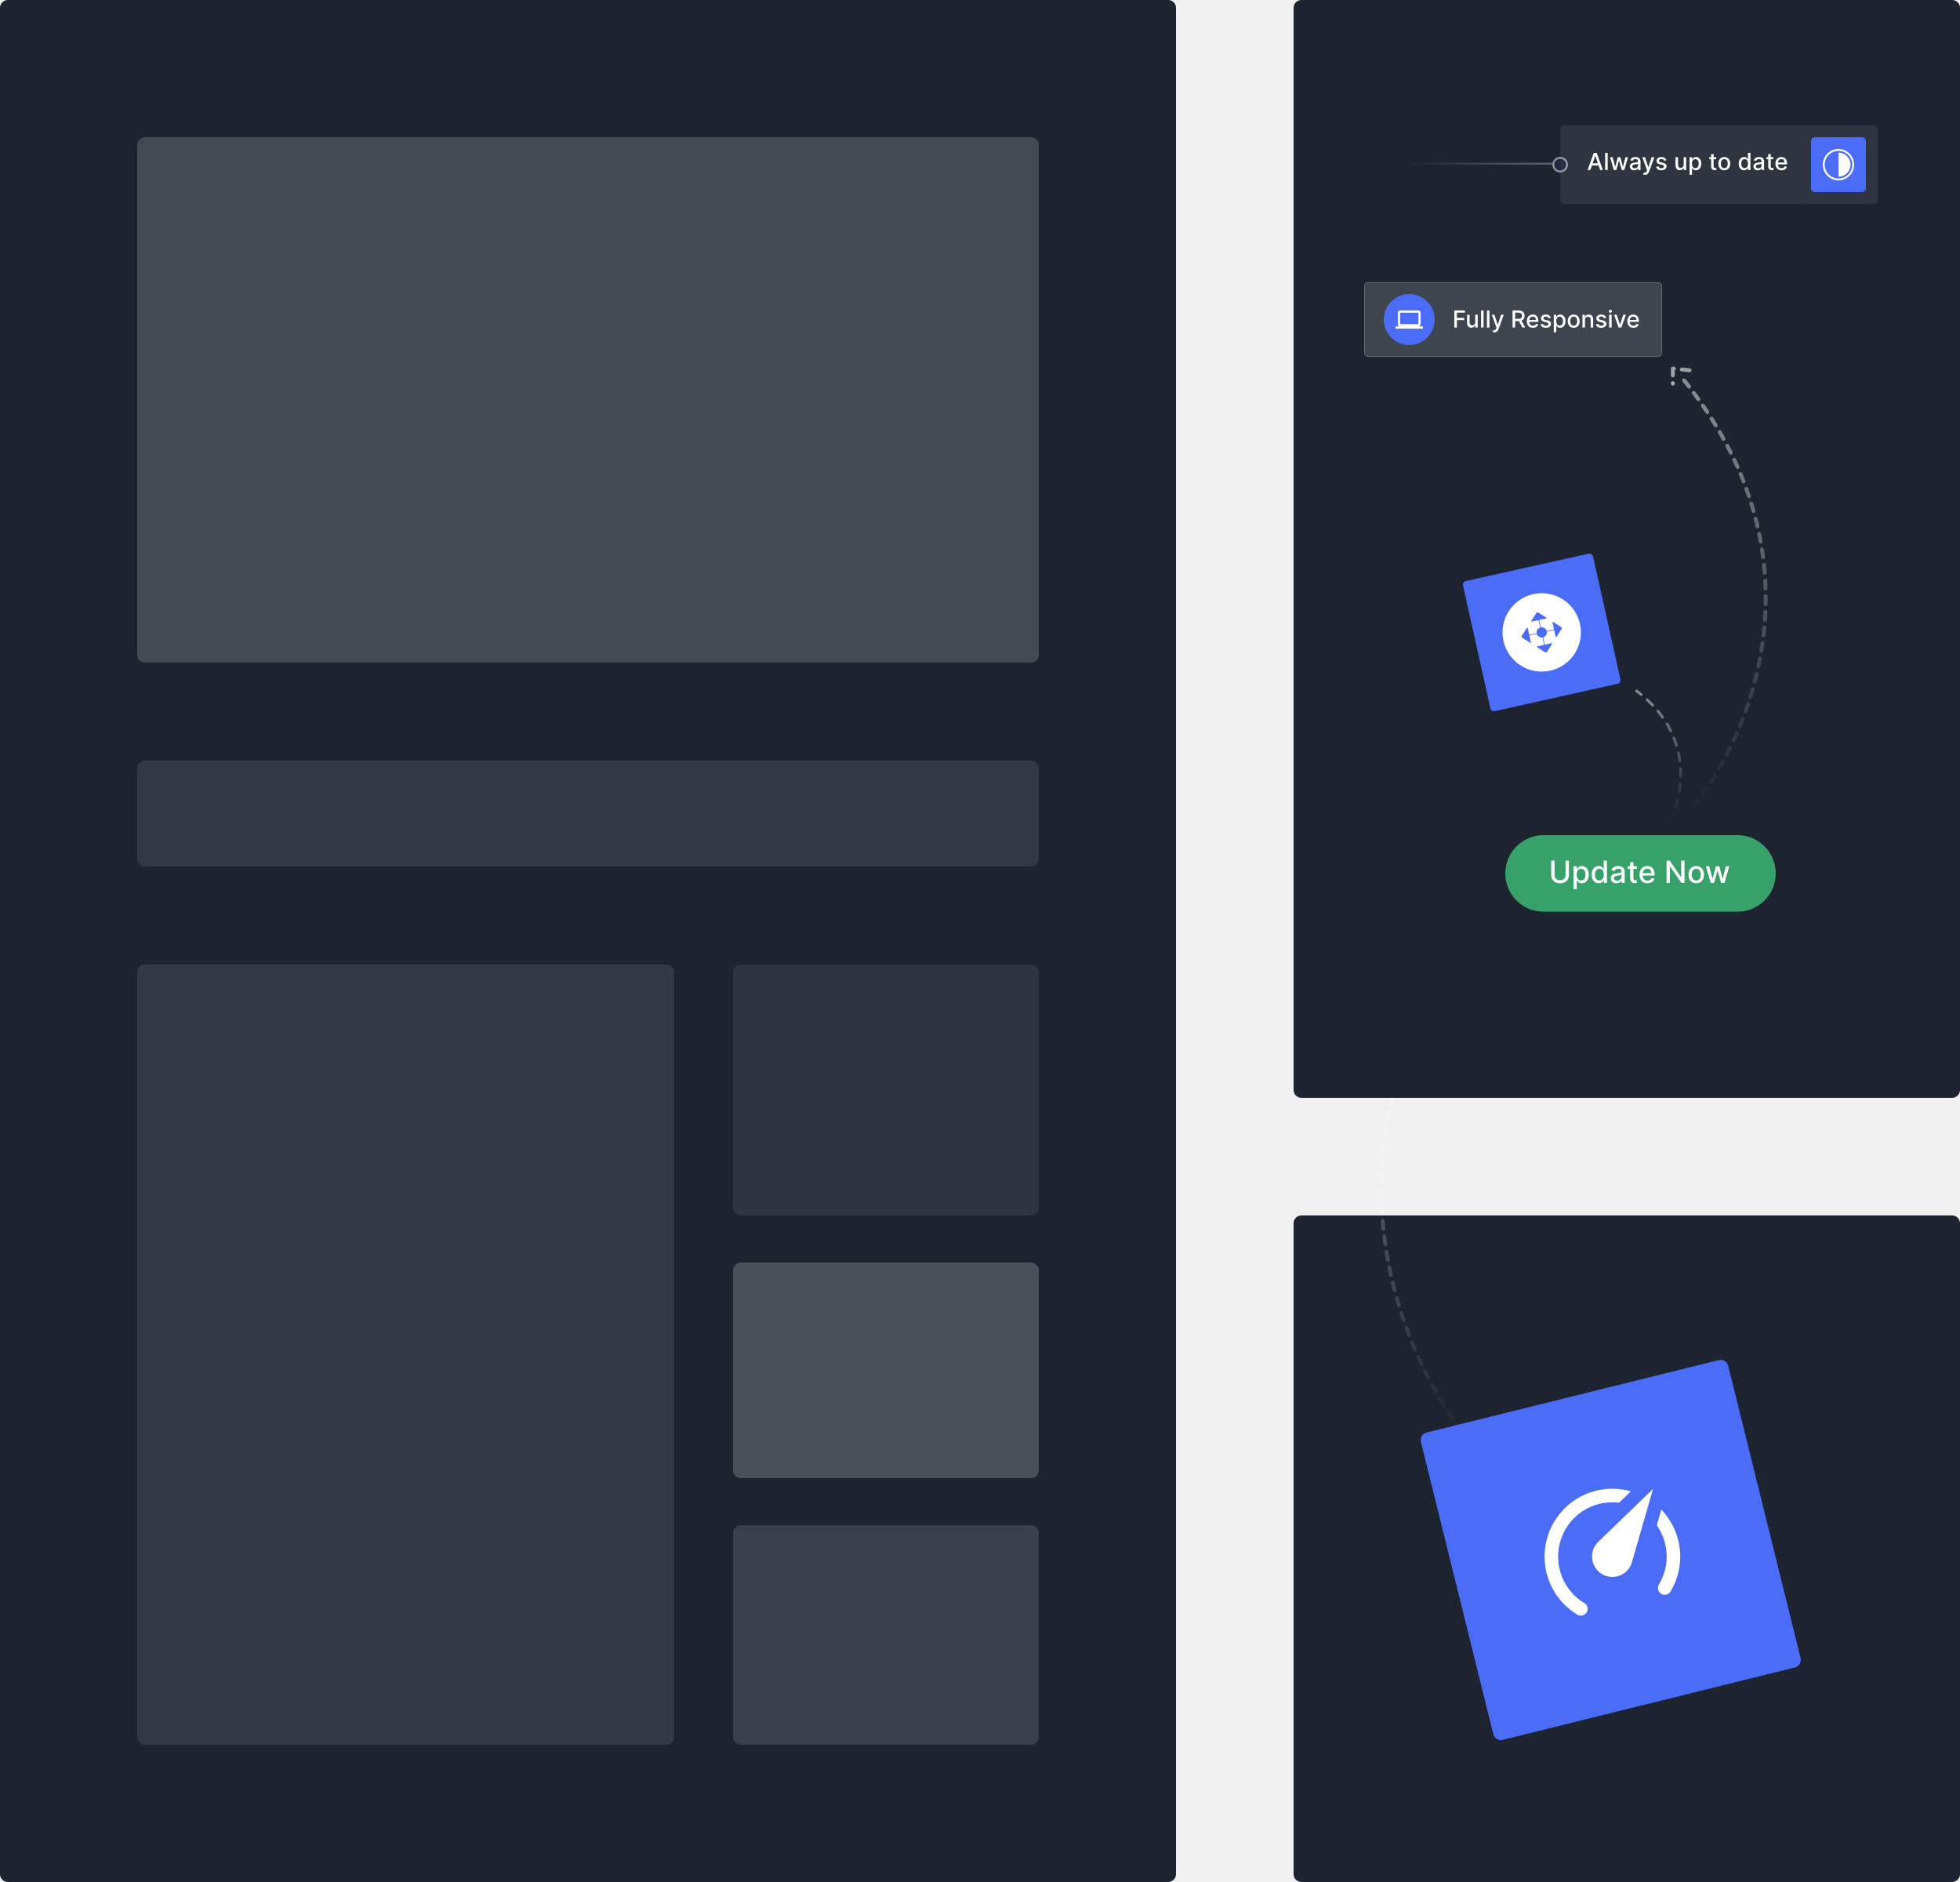
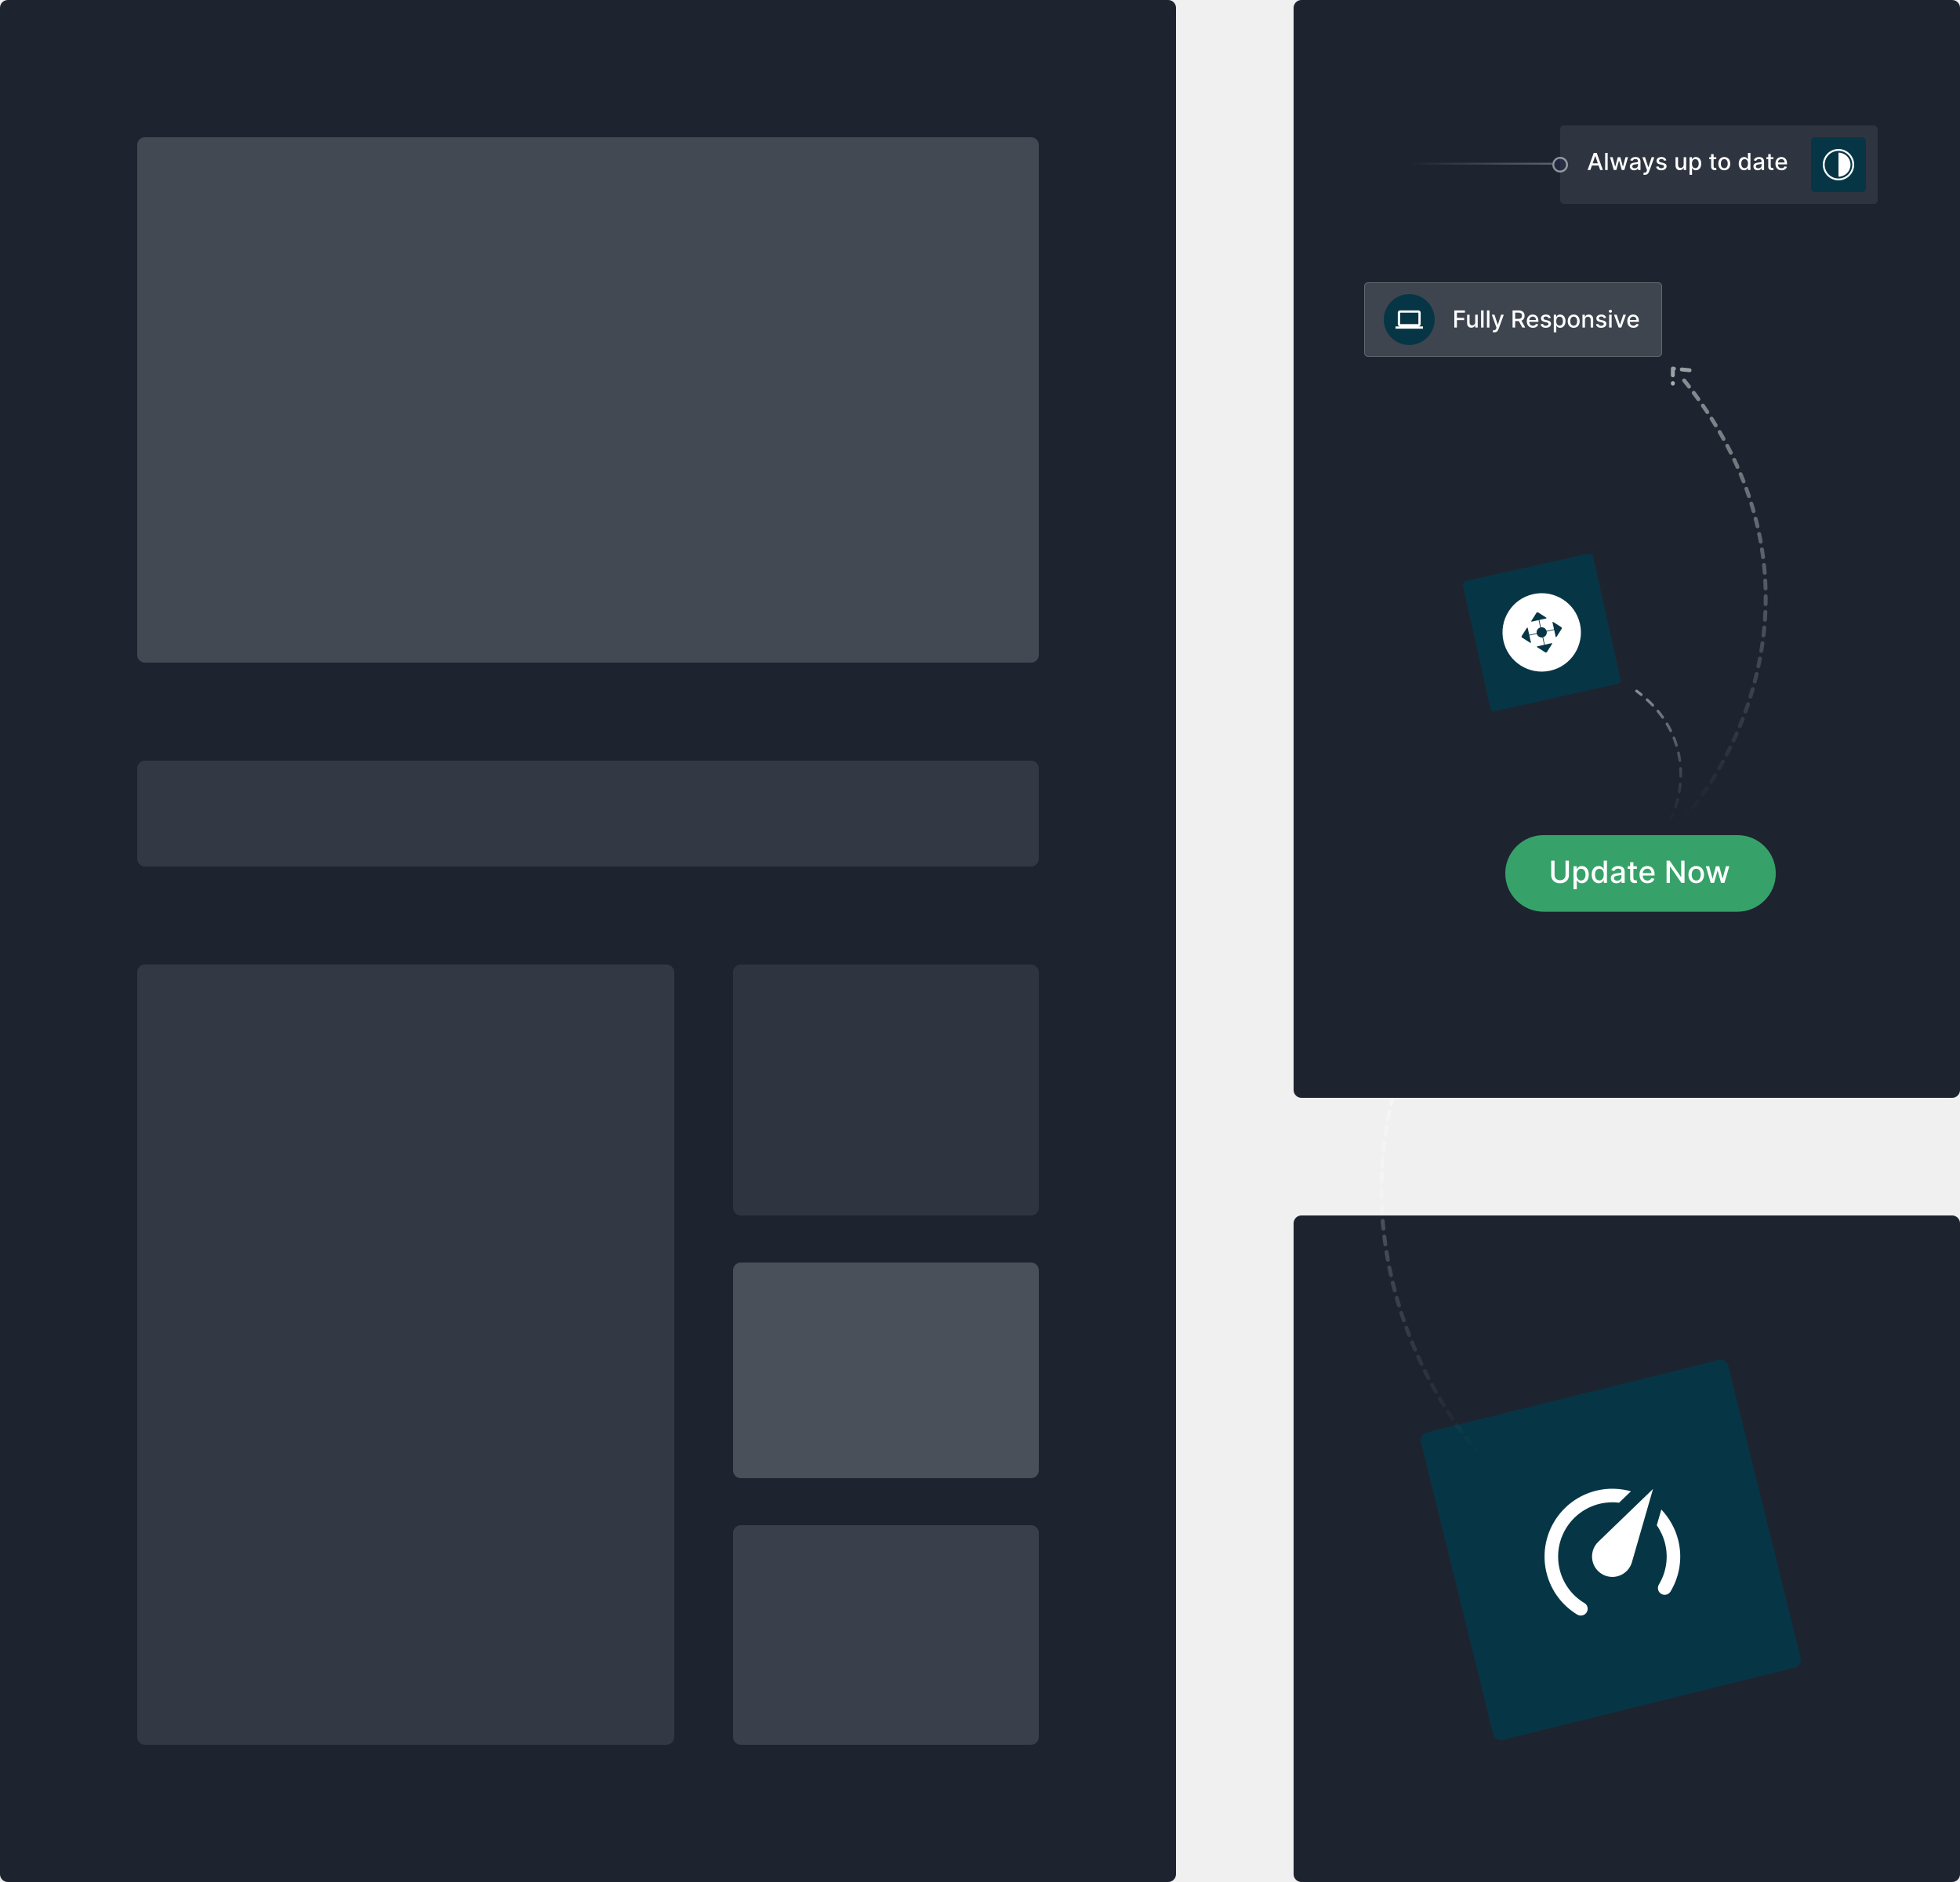
<svg xmlns="http://www.w3.org/2000/svg" width="500" height="480" viewBox="0 0 500 480" fill="none">
  <rect x="330" y="310" width="170" height="170" rx="2" fill="#1D2430" />
-   <rect x="362" y="365.831" width="80.765" height="80.765" rx="2" transform="rotate(-13.9128 362 365.831)" fill="#4A6CF7" />
+   <rect x="362" y="365.831" width="80.765" height="80.765" rx="2" transform="rotate(-13.9128 362 365.831)" fill="#063646" />
  <path d="M412.572 402.039C411.235 402.37 409.822 402.156 408.643 401.445C407.464 400.734 406.615 399.584 406.284 398.247C405.818 396.366 406.435 394.466 407.718 393.239L421.691 379.757L416.388 398.152C415.956 400.006 414.538 401.552 412.572 402.039ZM407.162 380.2C410.203 379.447 413.25 379.583 416.061 380.349L413.037 383.256C411.434 383.047 409.675 383.144 407.995 383.56C404.43 384.443 401.363 386.705 399.467 389.85C397.571 392.995 397.002 396.764 397.884 400.328C398.804 404.041 401.131 407.03 404.167 408.846L404.183 408.842C405.001 409.334 405.263 410.393 404.77 411.21C404.277 412.028 403.202 412.294 402.389 411.818C398.595 409.531 395.673 405.797 394.525 401.16C393.421 396.705 394.132 391.994 396.502 388.063C398.873 384.132 402.707 381.304 407.162 380.2ZM428.123 392.838C429.271 397.474 428.43 402.14 426.143 405.934C425.646 406.735 424.587 406.997 423.77 406.504C422.952 406.011 422.69 404.953 423.183 404.135C425.016 401.096 425.683 397.382 424.763 393.67C424.347 391.99 423.612 390.389 422.649 389.023L423.808 384.992C425.826 387.166 427.365 389.78 428.123 392.838Z" fill="white" />
  <rect width="300" height="480" rx="2" fill="#1D2430" />
  <rect x="35" y="35" width="230" height="134" rx="2" fill="white" fill-opacity="0.17" />
  <rect opacity="0.1" x="35" y="194" width="230" height="27" rx="2" fill="white" />
  <rect opacity="0.1" x="35" y="246" width="137" height="199" rx="2" fill="white" />
  <rect opacity="0.08" x="187" y="246" width="78" height="64" rx="2" fill="white" />
  <rect opacity="0.2" x="187" y="322" width="78" height="55" rx="2" fill="white" />
  <rect opacity="0.2" x="187" y="389" width="78" height="56" rx="2" fill="white" fill-opacity="0.65" />
  <path d="M377.795 371.295C358.482 349.772 331.574 292.451 378.448 235.357" stroke="url(#paint0_linear_50_445)" stroke-linecap="round" stroke-linejoin="round" stroke-dasharray="2 2" />
  <path d="M375.753 233.513L380.883 233V237.617" stroke="url(#paint1_linear_50_445)" stroke-linecap="round" stroke-linejoin="round" stroke-dasharray="2 2" />
  <rect x="330" width="170" height="280" rx="2" fill="#1D2430" />
  <rect x="384" y="213" width="69" height="19.528" rx="9.764" fill="#36A269" />
  <path d="M399.37 219.509V223.177C399.37 223.948 398.838 224.502 397.972 224.502C397.109 224.502 396.574 223.948 396.574 223.177V219.509H395.717V223.246C395.717 224.439 396.61 225.285 397.972 225.285C399.334 225.285 400.23 224.439 400.23 223.246V219.509H399.37Z" fill="white" />
  <path d="M401.41 226.788H402.239V224.527H402.289C402.439 224.799 402.744 225.274 403.521 225.274C404.553 225.274 405.302 224.447 405.302 223.068C405.302 221.687 404.541 220.874 403.512 220.874C402.722 220.874 402.436 221.357 402.289 221.62H402.22V220.93H401.41V226.788ZM402.222 223.06C402.222 222.17 402.611 221.579 403.335 221.579C404.087 221.579 404.464 222.214 404.464 223.06C404.464 223.914 404.075 224.566 403.335 224.566C402.622 224.566 402.222 223.956 402.222 223.06Z" fill="white" />
  <path d="M407.826 225.274C408.602 225.274 408.908 224.799 409.057 224.527H409.127V225.19H409.937V219.509H409.107V221.62H409.057C408.908 221.357 408.625 220.874 407.831 220.874C406.802 220.874 406.045 221.687 406.045 223.068C406.045 224.447 406.791 225.274 407.826 225.274ZM408.009 224.566C407.268 224.566 406.883 223.914 406.883 223.06C406.883 222.214 407.26 221.579 408.009 221.579C408.733 221.579 409.121 222.17 409.121 223.06C409.121 223.956 408.725 224.566 408.009 224.566Z" fill="white" />
  <path d="M412.36 225.285C413.065 225.285 413.462 224.927 413.62 224.608H413.653V225.19H414.463V222.361C414.463 221.121 413.487 220.874 412.81 220.874C412.039 220.874 411.329 221.185 411.051 221.962L411.831 222.139C411.953 221.837 412.263 221.545 412.821 221.545C413.356 221.545 413.631 221.826 413.631 222.308V222.328C413.631 222.63 413.32 222.624 412.555 222.713C411.747 222.808 410.921 223.018 410.921 223.986C410.921 224.824 411.55 225.285 412.36 225.285ZM412.541 224.619C412.072 224.619 411.734 224.408 411.734 223.998C411.734 223.554 412.127 223.396 412.607 223.332C412.876 223.296 413.514 223.224 413.634 223.104V223.654C413.634 224.158 413.231 224.619 412.541 224.619Z" fill="white" />
  <path d="M417.557 220.93H416.683V219.909H415.853V220.93H415.229V221.595H415.853V224.111C415.851 224.885 416.442 225.26 417.096 225.246C417.36 225.243 417.537 225.193 417.634 225.157L417.485 224.472C417.429 224.483 417.326 224.508 417.193 224.508C416.924 224.508 416.683 224.419 416.683 223.939V221.595H417.557V220.93Z" fill="white" />
  <path d="M420.265 225.276C421.194 225.276 421.851 224.819 422.04 224.125L421.255 223.984C421.105 224.386 420.745 224.591 420.273 224.591C419.563 224.591 419.086 224.131 419.064 223.31H422.093V223.016C422.093 221.476 421.172 220.874 420.206 220.874C419.019 220.874 418.237 221.778 418.237 223.088C418.237 224.411 419.008 225.276 420.265 225.276ZM419.066 222.688C419.1 222.084 419.538 221.559 420.212 221.559C420.856 221.559 421.277 222.036 421.28 222.688H419.066Z" fill="white" />
  <path d="M429.732 219.509H428.883V223.681H428.83L425.94 219.509H425.147V225.19H426.004V221.024H426.057L428.944 225.19H429.732V219.509Z" fill="white" />
  <path d="M432.71 225.276C433.912 225.276 434.697 224.397 434.697 223.079C434.697 221.753 433.912 220.874 432.71 220.874C431.509 220.874 430.724 221.753 430.724 223.079C430.724 224.397 431.509 225.276 432.71 225.276ZM432.713 224.58C431.928 224.58 431.562 223.895 431.562 223.077C431.562 222.261 431.928 221.568 432.713 221.568C433.493 221.568 433.859 222.261 433.859 223.077C433.859 223.895 433.493 224.58 432.713 224.58Z" fill="white" />
  <path d="M436.416 225.19H437.26L438.125 222.114H438.189L439.054 225.19H439.9L441.151 220.93H440.294L439.465 224.045H439.423L438.591 220.93H437.734L436.896 224.059H436.855L436.02 220.93H435.163L436.416 225.19Z" fill="white" />
  <path d="M429.313 209C445.373 191.102 467.749 143.437 428.77 95.96" stroke="url(#paint2_linear_50_445)" stroke-linecap="round" stroke-linejoin="round" stroke-dasharray="2 2" />
  <path d="M431.011 94.427L426.746 94V97.839" stroke="url(#paint3_linear_50_445)" stroke-linecap="round" stroke-linejoin="round" stroke-dasharray="2 2" />
  <path d="M425.919 209.552C429.35 203.094 432.466 187.389 417.488 176.228" stroke="url(#paint4_linear_50_445)" stroke-width="0.7" stroke-linecap="round" stroke-linejoin="round" stroke-dasharray="2 2" />
  <rect x="348" y="72" width="76" height="19" rx="1" fill="white" fill-opacity="0.15" />
  <rect x="348.1" y="72.1" width="75.8" height="18.8" rx="0.9" stroke="white" stroke-opacity="0.19" stroke-width="0.2" />
  <path d="M371 83.538H371.658V81.636H373.512V81.071H371.658V79.742H373.706V79.175H371V83.538Z" fill="white" />
  <path d="M376.333 82.181C376.335 82.737 375.921 83.001 375.563 83.001C375.169 83.001 374.896 82.716 374.896 82.271V80.266H374.259V82.347C374.259 83.159 374.705 83.581 375.333 83.581C375.825 83.581 376.16 83.321 376.311 82.972H376.345V83.538H376.972V80.266H376.333V82.181Z" fill="white" />
  <path d="M378.465 79.175H377.828V83.538H378.465V79.175Z" fill="white" />
  <path d="M379.959 79.175H379.322V83.538H379.959V79.175Z" fill="white" />
  <path d="M381.219 84.766C381.745 84.766 382.077 84.491 382.267 83.975L383.62 80.272L382.932 80.266L382.103 82.805H382.069L381.24 80.266H380.558L381.756 83.581L381.677 83.798C381.515 84.233 381.287 84.269 380.938 84.173L380.784 84.695C380.861 84.729 381.027 84.766 381.219 84.766Z" fill="white" />
  <path d="M385.859 83.538H386.518V81.887H387.413C387.428 81.887 387.44 81.887 387.455 81.887L388.342 83.538H389.092L388.124 81.772C388.659 81.574 388.925 81.129 388.925 80.543C388.925 79.739 388.427 79.175 387.415 79.175H385.859V83.538ZM386.518 81.32V79.739H387.344C387.994 79.739 388.263 80.048 388.263 80.543C388.263 81.035 387.994 81.32 387.353 81.32H386.518Z" fill="white" />
  <path d="M391.045 83.604C391.759 83.604 392.264 83.253 392.409 82.72L391.806 82.612C391.691 82.921 391.414 83.078 391.051 83.078C390.506 83.078 390.139 82.724 390.122 82.094H392.449V81.868C392.449 80.685 391.742 80.223 391 80.223C390.088 80.223 389.487 80.918 389.487 81.923C389.487 82.94 390.08 83.604 391.045 83.604ZM390.124 81.617C390.15 81.152 390.487 80.749 391.004 80.749C391.499 80.749 391.823 81.116 391.825 81.617H390.124Z" fill="white" />
  <path d="M395.608 81.065C395.476 80.555 395.078 80.223 394.37 80.223C393.631 80.223 393.107 80.613 393.107 81.192C393.107 81.657 393.388 81.966 394.002 82.102L394.556 82.224C394.871 82.294 395.018 82.435 395.018 82.639C395.018 82.893 394.748 83.091 394.33 83.091C393.949 83.091 393.703 82.927 393.627 82.605L393.011 82.699C393.118 83.278 393.599 83.604 394.334 83.604C395.125 83.604 395.672 83.185 395.672 82.592C395.672 82.13 395.378 81.844 394.777 81.706L394.257 81.587C393.897 81.501 393.742 81.38 393.744 81.158C393.742 80.907 394.015 80.728 394.377 80.728C394.773 80.728 394.956 80.947 395.031 81.167L395.608 81.065Z" fill="white" />
  <path d="M396.373 84.766H397.01V83.029H397.048C397.163 83.238 397.398 83.602 397.994 83.602C398.787 83.602 399.362 82.967 399.362 81.908C399.362 80.847 398.778 80.223 397.988 80.223C397.381 80.223 397.161 80.594 397.048 80.796H396.995V80.266H396.373V84.766ZM396.997 81.902C396.997 81.218 397.295 80.764 397.851 80.764C398.429 80.764 398.719 81.252 398.719 81.902C398.719 82.558 398.42 83.059 397.851 83.059C397.304 83.059 396.997 82.59 396.997 81.902Z" fill="white" />
  <path d="M401.454 83.604C402.377 83.604 402.98 82.929 402.98 81.917C402.98 80.898 402.377 80.223 401.454 80.223C400.532 80.223 399.929 80.898 399.929 81.917C399.929 82.929 400.532 83.604 401.454 83.604ZM401.456 83.07C400.854 83.07 400.572 82.543 400.572 81.915C400.572 81.288 400.854 80.756 401.456 80.756C402.055 80.756 402.336 81.288 402.336 81.915C402.336 82.543 402.055 83.07 401.456 83.07Z" fill="white" />
  <path d="M404.328 81.595C404.328 81.073 404.648 80.775 405.091 80.775C405.523 80.775 405.786 81.058 405.786 81.533V83.538H406.423V81.457C406.423 80.647 405.977 80.223 405.308 80.223C404.816 80.223 404.494 80.451 404.343 80.798H404.303V80.266H403.691V83.538H404.328V81.595Z" fill="white" />
  <path d="M409.729 81.065C409.597 80.555 409.199 80.223 408.491 80.223C407.752 80.223 407.228 80.613 407.228 81.192C407.228 81.657 407.509 81.966 408.123 82.102L408.677 82.224C408.992 82.294 409.139 82.435 409.139 82.639C409.139 82.893 408.869 83.091 408.451 83.091C408.07 83.091 407.825 82.927 407.748 82.605L407.132 82.699C407.239 83.278 407.72 83.604 408.455 83.604C409.246 83.604 409.793 83.185 409.793 82.592C409.793 82.13 409.499 81.844 408.898 81.706L408.379 81.587C408.018 81.501 407.863 81.38 407.865 81.158C407.863 80.907 408.136 80.728 408.498 80.728C408.894 80.728 409.077 80.947 409.152 81.167L409.729 81.065Z" fill="white" />
  <path d="M410.494 83.538H411.131V80.266H410.494V83.538ZM410.816 79.761C411.035 79.761 411.218 79.59 411.218 79.381C411.218 79.173 411.035 79 410.816 79C410.594 79 410.413 79.173 410.413 79.381C410.413 79.59 410.594 79.761 410.816 79.761Z" fill="white" />
  <path d="M414.788 80.266H414.104L413.277 82.784H413.243L412.414 80.266H411.73L412.919 83.538H413.601L414.788 80.266Z" fill="white" />
  <path d="M416.68 83.604C417.393 83.604 417.898 83.253 418.043 82.72L417.44 82.612C417.325 82.921 417.048 83.078 416.686 83.078C416.141 83.078 415.774 82.724 415.757 82.094H418.084V81.868C418.084 80.685 417.376 80.223 416.635 80.223C415.723 80.223 415.122 80.918 415.122 81.923C415.122 82.94 415.714 83.604 416.68 83.604ZM415.759 81.617C415.785 81.152 416.121 80.749 416.639 80.749C417.134 80.749 417.457 81.116 417.46 81.617H415.759Z" fill="white" />
-   <circle cx="359.5" cy="81.5" r="6.5" fill="#4A6CF7" />
+   <circle cx="359.5" cy="81.5" r="6.5" fill="#063646" />
  <path d="M357.167 79.75H361.833V82.667H357.167V79.75ZM361.833 83.25C361.988 83.25 362.136 83.189 362.246 83.079C362.355 82.97 362.417 82.821 362.417 82.667V79.75C362.417 79.426 362.154 79.167 361.833 79.167H357.167C356.843 79.167 356.583 79.426 356.583 79.75V82.667C356.583 82.821 356.645 82.97 356.754 83.079C356.864 83.189 357.012 83.25 357.167 83.25H356V83.833H363V83.25H361.833Z" fill="white" />
-   <rect x="373" y="148.4" width="34" height="34" rx="1" transform="rotate(-12.5713 373 148.4)" fill="#4A6CF7" />
+   <rect x="373" y="148.4" width="34" height="34" rx="1" transform="rotate(-12.5713 373 148.4)" fill="#063646" />
  <circle cx="393.293" cy="161.293" r="10" transform="rotate(-12.5713 393.293 161.293)" fill="white" />
  <g clip-path="url(#clip0_50_445)">
-     <path d="M398.281 159.94L396.256 158.654C396.106 158.558 396.015 158.621 396.054 158.796L396.433 160.496L394.539 160.919C394.355 160.293 393.738 159.901 393.094 160L392.675 158.119L394.375 157.74C394.55 157.701 394.569 157.593 394.418 157.497L392.393 156.21C392.242 156.115 392.043 156.159 391.948 156.309L390.661 158.335C390.565 158.485 390.629 158.576 390.803 158.537L392.504 158.158L392.923 160.037C392.298 160.222 391.905 160.838 392.005 161.483L390.111 161.905L389.732 160.206C389.693 160.031 389.584 160.012 389.489 160.163L388.202 162.188C388.106 162.338 388.151 162.538 388.301 162.633L390.326 163.92C390.477 164.015 390.567 163.952 390.528 163.778L390.149 162.076L392.04 161.654C392.225 162.279 392.842 162.672 393.486 162.572L393.908 164.464L392.208 164.843C392.034 164.882 392.015 164.991 392.165 165.086L394.191 166.373C394.341 166.468 394.54 166.424 394.636 166.274L395.923 164.248C396.018 164.098 395.955 164.007 395.78 164.046L394.082 164.425L393.661 162.536C394.286 162.351 394.678 161.735 394.579 161.091L396.471 160.669L396.85 162.369C396.889 162.544 396.997 162.563 397.093 162.412L398.38 160.387C398.476 160.236 398.432 160.036 398.281 159.94Z" fill="#4A6CF7" />
+     <path d="M398.281 159.94L396.256 158.654C396.106 158.558 396.015 158.621 396.054 158.796L396.433 160.496L394.539 160.919C394.355 160.293 393.738 159.901 393.094 160L392.675 158.119L394.375 157.74C394.55 157.701 394.569 157.593 394.418 157.497L392.393 156.21C392.242 156.115 392.043 156.159 391.948 156.309L390.661 158.335C390.565 158.485 390.629 158.576 390.803 158.537L392.504 158.158L392.923 160.037C392.298 160.222 391.905 160.838 392.005 161.483L390.111 161.905L389.732 160.206C389.693 160.031 389.584 160.012 389.489 160.163L388.202 162.188C388.106 162.338 388.151 162.538 388.301 162.633L390.326 163.92C390.477 164.015 390.567 163.952 390.528 163.778L390.149 162.076L392.04 161.654C392.225 162.279 392.842 162.672 393.486 162.572L393.908 164.464L392.208 164.843C392.034 164.882 392.015 164.991 392.165 165.086L394.191 166.373C394.341 166.468 394.54 166.424 394.636 166.274L395.923 164.248C396.018 164.098 395.955 164.007 395.78 164.046L394.082 164.425L393.661 162.536C394.286 162.351 394.678 161.735 394.579 161.091L396.471 160.669L396.85 162.369C396.889 162.544 396.997 162.563 397.093 162.412L398.38 160.387C398.476 160.236 398.432 160.036 398.281 159.94Z" fill="#063646" />
  </g>
  <g opacity="0.08">
    <rect x="398" y="32" width="81" height="20" rx="1" fill="white" />
    <rect x="398.1" y="32.1" width="80.8" height="19.8" rx="0.9" stroke="white" stroke-opacity="0.19" stroke-width="0.2" />
  </g>
-   <rect x="462" y="35" width="14" height="14" rx="1" fill="#4A6CF7" />
+   <rect x="462" y="35" width="14" height="14" rx="1" fill="#063646" />
  <path d="M468.998 38C466.791 38 465 39.791 465 41.998C465 44.209 466.791 46 468.998 46C471.209 46 473 44.209 473 41.998C473 39.791 471.209 38 468.998 38ZM469 45.524C467.054 45.524 465.476 43.946 465.476 42C465.476 40.054 467.054 38.476 469 38.476C470.946 38.476 472.524 40.054 472.524 42C472.524 43.946 470.946 45.524 469 45.524ZM469 38.928V45.069C470.694 45.069 472.071 43.692 472.071 41.998C472.071 40.308 470.694 38.928 469 38.928Z" fill="white" />
  <path d="M405.699 43.364L406.099 42.209H407.804L408.202 43.364H408.901L407.331 39H406.57L405 43.364H405.699ZM406.291 41.655L406.935 39.793H406.969L407.612 41.655H406.291Z" fill="white" />
  <path d="M410.117 39H409.48V43.364H410.117V39Z" fill="white" />
  <path d="M411.684 43.364H412.332L412.996 41.001H413.045L413.71 43.364H414.36L415.321 40.091H414.663L414.026 42.484H413.994L413.354 40.091H412.696L412.053 42.494H412.021L411.379 40.091H410.721L411.684 43.364Z" fill="white" />
  <path d="M416.878 43.436C417.419 43.436 417.724 43.161 417.845 42.916H417.871V43.364H418.493V41.19C418.493 40.238 417.743 40.048 417.223 40.048C416.631 40.048 416.085 40.287 415.872 40.883L416.471 41.02C416.565 40.788 416.803 40.564 417.232 40.564C417.643 40.564 417.854 40.779 417.854 41.15V41.165C417.854 41.397 417.615 41.393 417.027 41.461C416.407 41.533 415.772 41.695 415.772 42.439C415.772 43.082 416.256 43.436 416.878 43.436ZM417.017 42.925C416.656 42.925 416.396 42.763 416.396 42.447C416.396 42.106 416.699 41.985 417.068 41.936C417.274 41.908 417.764 41.853 417.856 41.761V42.183C417.856 42.571 417.547 42.925 417.017 42.925Z" fill="white" />
  <path d="M419.627 44.591C420.153 44.591 420.486 44.316 420.675 43.8L422.028 40.097L421.34 40.091L420.511 42.631H420.477L419.648 40.091H418.967L420.164 43.406L420.085 43.624C419.923 44.058 419.695 44.094 419.346 43.999L419.192 44.521C419.269 44.555 419.435 44.591 419.627 44.591Z" fill="white" />
  <path d="M425.081 40.89C424.949 40.381 424.551 40.048 423.843 40.048C423.104 40.048 422.58 40.438 422.58 41.018C422.58 41.482 422.861 41.791 423.475 41.928L424.029 42.049C424.344 42.119 424.491 42.26 424.491 42.465C424.491 42.718 424.22 42.916 423.803 42.916C423.421 42.916 423.176 42.752 423.1 42.43L422.484 42.524C422.59 43.104 423.072 43.43 423.807 43.43C424.597 43.43 425.145 43.01 425.145 42.418C425.145 41.955 424.851 41.67 424.25 41.531L423.73 41.412C423.37 41.327 423.215 41.205 423.217 40.984C423.215 40.732 423.487 40.553 423.85 40.553C424.246 40.553 424.429 40.773 424.504 40.992L425.081 40.89Z" fill="white" />
  <path d="M429.507 42.006C429.509 42.562 429.095 42.827 428.737 42.827C428.343 42.827 428.07 42.541 428.07 42.096V40.091H427.433V42.173C427.433 42.984 427.879 43.406 428.507 43.406C428.999 43.406 429.334 43.146 429.485 42.797H429.519V43.364H430.146V40.091H429.507V42.006Z" fill="white" />
  <path d="M431.002 44.591H431.639V42.854H431.677C431.792 43.063 432.027 43.428 432.623 43.428C433.416 43.428 433.991 42.793 433.991 41.734C433.991 40.673 433.407 40.048 432.617 40.048C432.01 40.048 431.79 40.419 431.677 40.621H431.624V40.091H431.002V44.591ZM431.626 41.727C431.626 41.043 431.924 40.59 432.48 40.59C433.058 40.59 433.348 41.077 433.348 41.727C433.348 42.383 433.049 42.884 432.48 42.884C431.933 42.884 431.626 42.416 431.626 41.727Z" fill="white" />
  <path d="M437.82 40.091H437.149V39.307H436.512V40.091H436.033V40.602H436.512V42.535C436.51 43.129 436.964 43.417 437.467 43.406C437.669 43.404 437.806 43.366 437.88 43.338L437.765 42.812C437.722 42.82 437.644 42.84 437.541 42.84C437.335 42.84 437.149 42.771 437.149 42.403V40.602H437.82V40.091Z" fill="white" />
  <path d="M439.869 43.43C440.791 43.43 441.394 42.754 441.394 41.742C441.394 40.724 440.791 40.048 439.869 40.048C438.946 40.048 438.343 40.724 438.343 41.742C438.343 42.754 438.946 43.43 439.869 43.43ZM439.871 42.895C439.268 42.895 438.987 42.369 438.987 41.74C438.987 41.114 439.268 40.581 439.871 40.581C440.469 40.581 440.751 41.114 440.751 41.74C440.751 42.369 440.469 42.895 439.871 42.895Z" fill="white" />
  <path d="M444.918 43.428C445.515 43.428 445.749 43.063 445.864 42.854H445.918V43.364H446.54V39H445.903V40.621H445.864C445.749 40.419 445.532 40.048 444.923 40.048C444.132 40.048 443.55 40.673 443.55 41.734C443.55 42.793 444.124 43.428 444.918 43.428ZM445.059 42.884C444.49 42.884 444.194 42.383 444.194 41.727C444.194 41.077 444.484 40.59 445.059 40.59C445.615 40.59 445.913 41.043 445.913 41.727C445.913 42.416 445.609 42.884 445.059 42.884Z" fill="white" />
  <path d="M448.401 43.436C448.943 43.436 449.247 43.161 449.369 42.916H449.394V43.364H450.017V41.19C450.017 40.238 449.267 40.048 448.747 40.048C448.154 40.048 447.609 40.287 447.396 40.883L447.994 41.02C448.088 40.788 448.327 40.564 448.755 40.564C449.166 40.564 449.377 40.779 449.377 41.15V41.165C449.377 41.397 449.139 41.393 448.551 41.461C447.931 41.533 447.296 41.695 447.296 42.439C447.296 43.082 447.779 43.436 448.401 43.436ZM448.54 42.925C448.18 42.925 447.92 42.763 447.92 42.447C447.92 42.106 448.222 41.985 448.591 41.936C448.798 41.908 449.288 41.853 449.379 41.761V42.183C449.379 42.571 449.07 42.925 448.54 42.925Z" fill="white" />
  <path d="M452.393 40.091H451.722V39.307H451.085V40.091H450.605V40.602H451.085V42.535C451.082 43.129 451.536 43.417 452.039 43.406C452.241 43.404 452.378 43.366 452.452 43.338L452.337 42.812C452.295 42.82 452.216 42.84 452.114 42.84C451.907 42.84 451.722 42.771 451.722 42.403V40.602H452.393V40.091Z" fill="white" />
  <path d="M454.473 43.43C455.187 43.43 455.692 43.078 455.836 42.545L455.233 42.437C455.118 42.746 454.841 42.903 454.479 42.903C453.934 42.903 453.567 42.55 453.55 41.919H455.877V41.693C455.877 40.511 455.17 40.048 454.428 40.048C453.516 40.048 452.915 40.743 452.915 41.749C452.915 42.765 453.508 43.43 454.473 43.43ZM453.552 41.442C453.578 40.977 453.915 40.575 454.432 40.575C454.927 40.575 455.251 40.941 455.253 41.442H453.552Z" fill="white" />
  <circle opacity="0.5" cx="398" cy="42" r="1.75" fill="#282C4D" stroke="white" stroke-width="0.5" />
  <line x1="347" y1="41.75" x2="396" y2="41.75" stroke="url(#paint5_linear_50_445)" stroke-width="0.5" />
  <defs>
    <linearGradient id="paint0_linear_50_445" x1="374.3" y1="234.975" x2="361.897" y2="369.833" gradientUnits="userSpaceOnUse">
      <stop stop-color="white" stop-opacity="0.48" />
      <stop offset="1" stop-color="white" stop-opacity="0" />
    </linearGradient>
    <linearGradient id="paint1_linear_50_445" x1="378.318" y1="233" x2="378.318" y2="237.617" gradientUnits="userSpaceOnUse">
      <stop stop-color="white" stop-opacity="0.55" />
      <stop offset="1" stop-color="white" stop-opacity="0.62" />
    </linearGradient>
    <linearGradient id="paint2_linear_50_445" x1="432.22" y1="95.642" x2="442.533" y2="207.784" gradientUnits="userSpaceOnUse">
      <stop stop-color="white" stop-opacity="0.48" />
      <stop offset="1" stop-color="white" stop-opacity="0" />
    </linearGradient>
    <linearGradient id="paint3_linear_50_445" x1="428.878" y1="94" x2="428.878" y2="97.839" gradientUnits="userSpaceOnUse">
      <stop stop-color="white" stop-opacity="0.55" />
      <stop offset="1" stop-color="white" stop-opacity="0.62" />
    </linearGradient>
    <linearGradient id="paint4_linear_50_445" x1="418.483" y1="175.882" x2="429.732" y2="208.225" gradientUnits="userSpaceOnUse">
      <stop stop-color="white" stop-opacity="0.48" />
      <stop offset="1" stop-color="white" stop-opacity="0" />
    </linearGradient>
    <linearGradient id="paint5_linear_50_445" x1="396" y1="42" x2="359.25" y2="42" gradientUnits="userSpaceOnUse">
      <stop stop-color="white" stop-opacity="0.28" />
      <stop offset="1" stop-color="white" stop-opacity="0" />
    </linearGradient>
    <clipPath id="clip0_50_445">
      <rect width="12" height="12" fill="white" transform="translate(386.13 156.742) rotate(-12.5713)" />
    </clipPath>
  </defs>
</svg>
